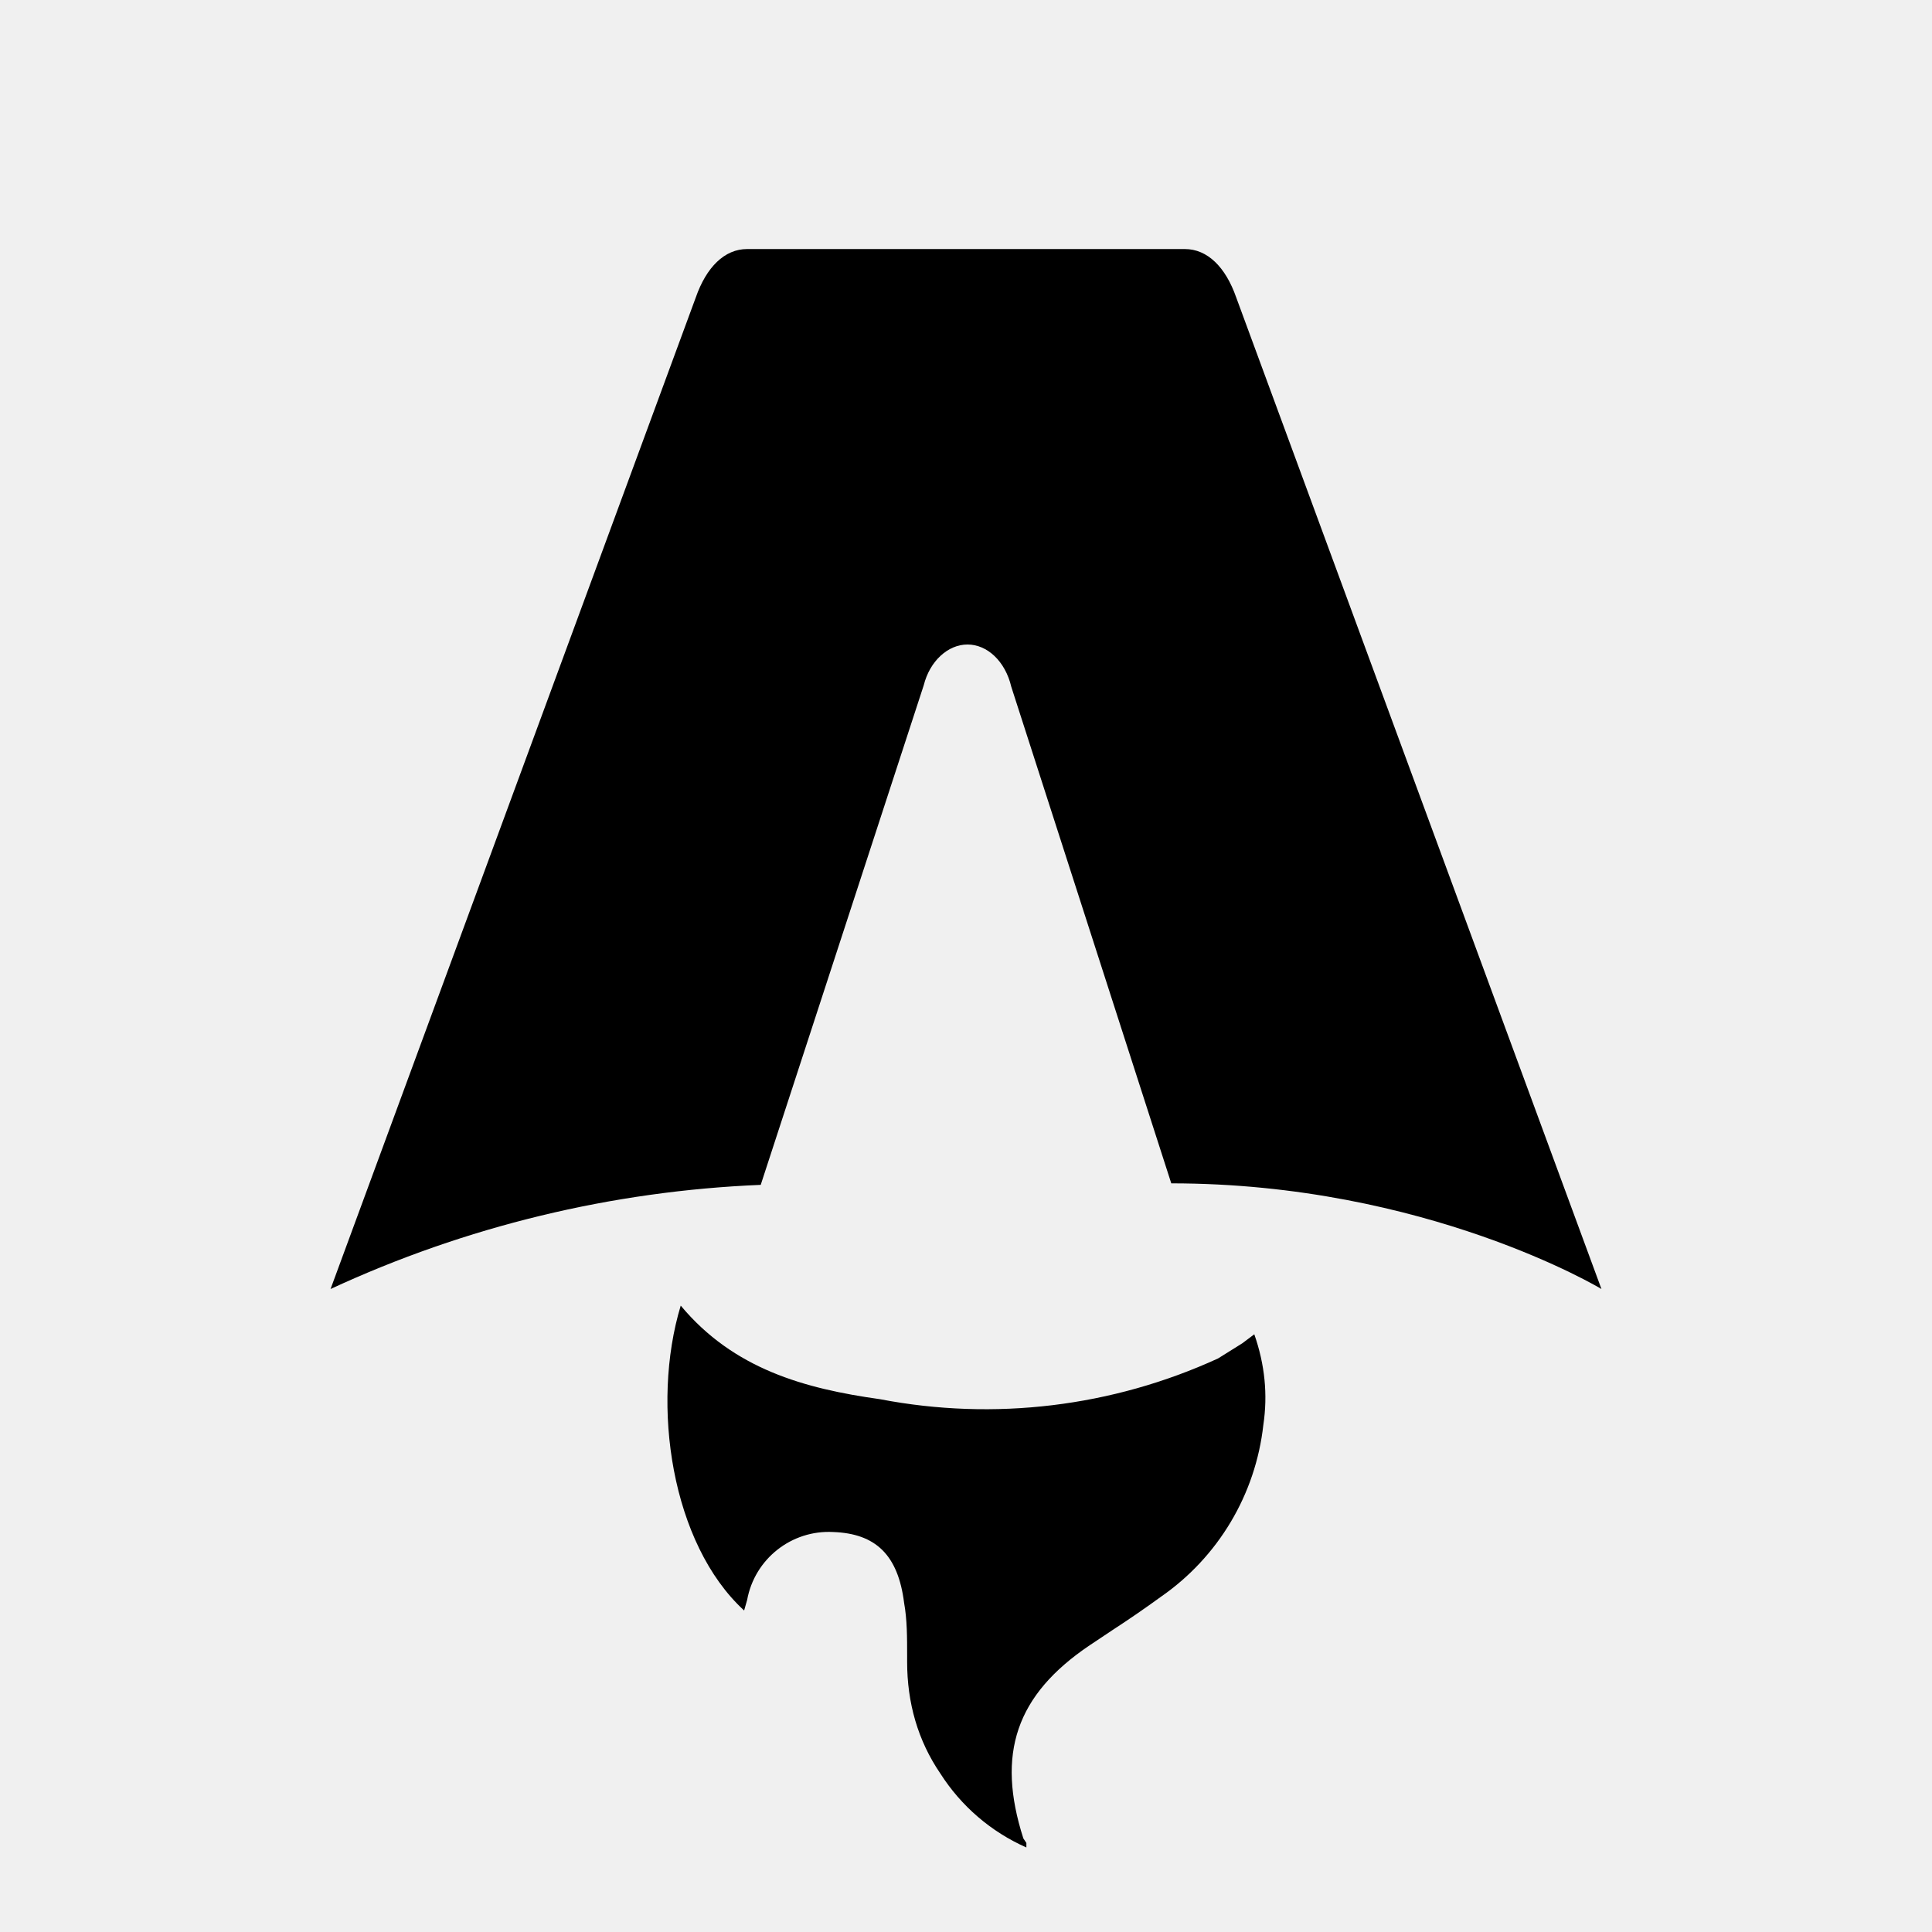
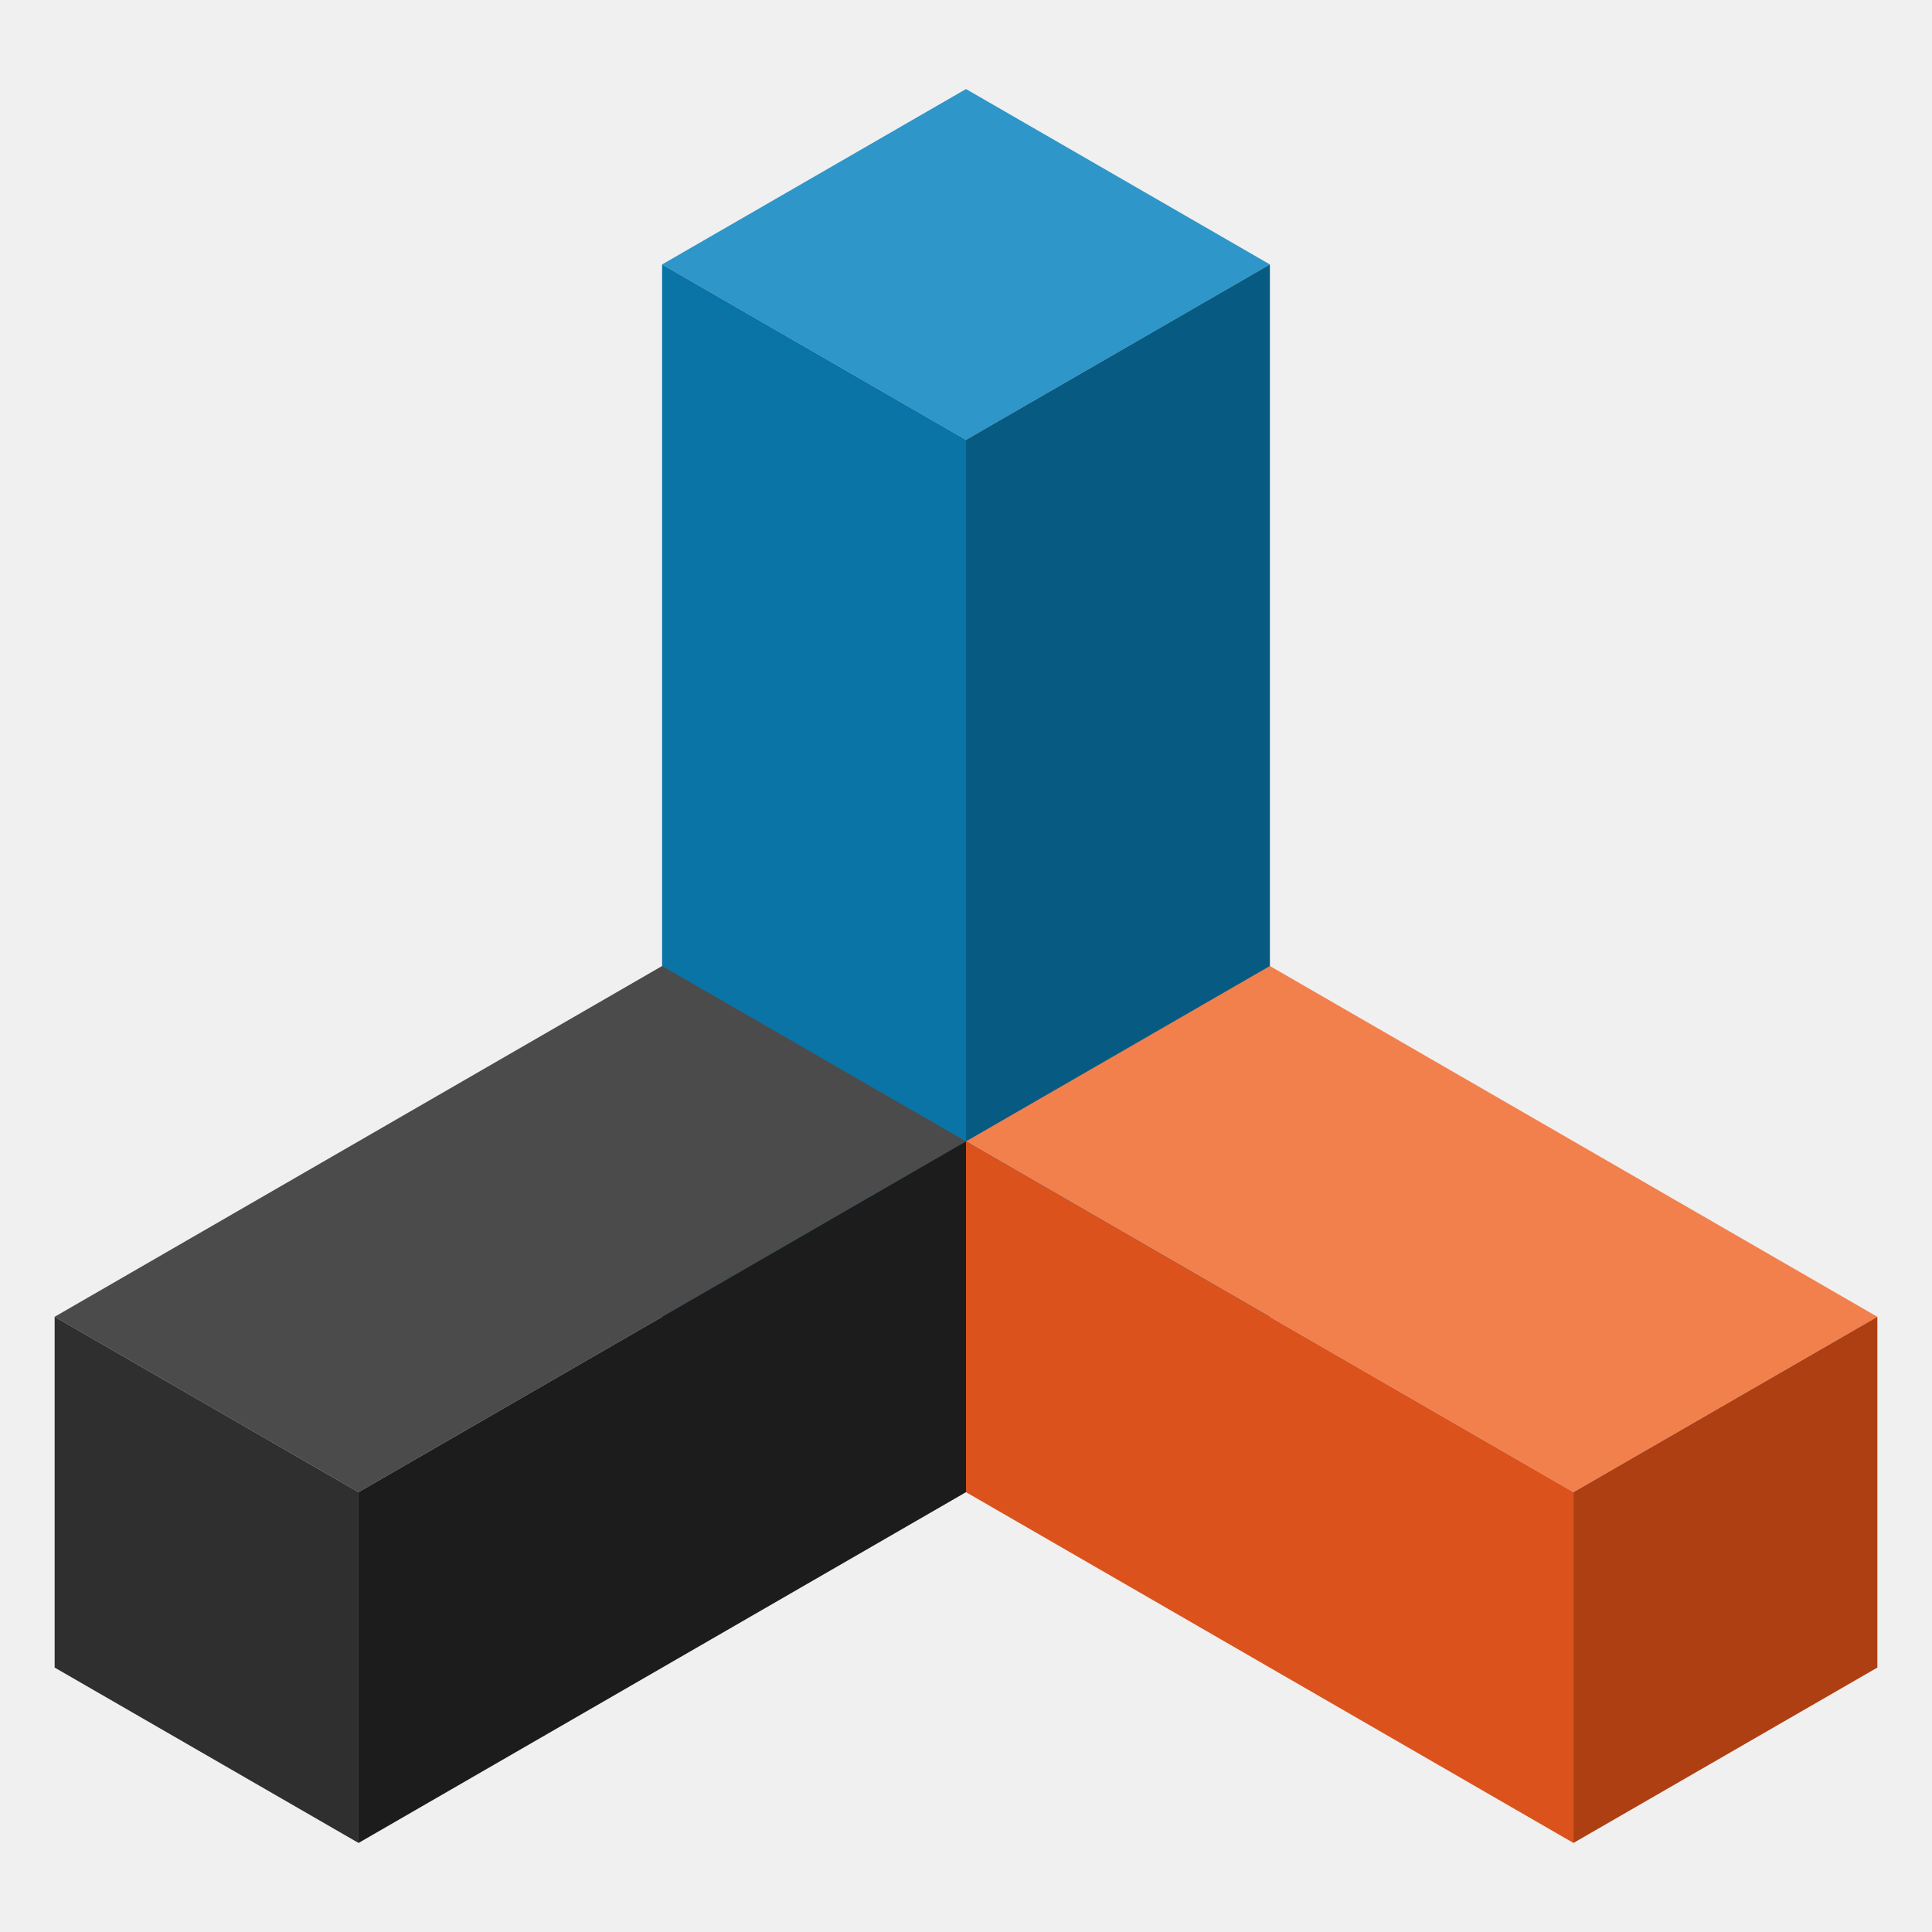
- <svg xmlns="http://www.w3.org/2000/svg" fill="none" viewBox="0 0 128 128">
-   <path d="M50.4 78.5a75.1 75.1 0 0 0-28.5 6.9l24.2-65.7c.7-2 1.9-3.2 3.4-3.2h29c1.5 0 2.7 1.2 3.4 3.2l24.2 65.7s-11.6-7-28.5-7L67 45.5c-.4-1.7-1.6-2.8-2.9-2.8-1.3 0-2.5 1.1-2.9 2.7L50.4 78.5Zm-1.1 28.2Zm-4.2-20.2c-2 6.6-.6 15.8 4.2 20.2a17.5 17.5 0 0 1 .2-.7 5.5 5.5 0 0 1 5.7-4.5c2.8.1 4.3 1.5 4.7 4.7.2 1.1.2 2.3.2 3.5v.4c0 2.7.7 5.2 2.2 7.4a13 13 0 0 0 5.7 4.9v-.3l-.2-.3c-1.8-5.6-.5-9.5 4.4-12.8l1.5-1a73 73 0 0 0 3.2-2.2 16 16 0 0 0 6.8-11.4c.3-2 .1-4-.6-6l-.8.6-1.6 1a37 37 0 0 1-22.4 2.7c-5-.7-9.7-2-13.2-6.2Z" />
-   <style>
-         path { fill: #000; }
-         @media (prefers-color-scheme: dark) {
-             path { fill: #FFF; }
-         }
-     </style>
+ <svg xmlns="http://www.w3.org/2000/svg" viewBox="-6.4 -8.4 572.8 572.8">
+   <polygon fill="#2E96C8" points="280.0,18.0 370.1,70.0 280.0,122.0 189.9,70.0" />
+   <polygon fill="#0A74A6" points="189.9,382.0 280.0,434.0 280.0,122.0 189.9,70.0" />
+   <polygon fill="#075B83" points="370.1,382.0 280.0,434.0 280.0,122.0 370.1,70.0" />
+   <polygon fill="#F2804D" points="370.1,278.0 550.2,382.0 460.1,434.0 280.0,330.0" />
+   <polygon fill="#DB521C" points="280.0,434.0 460.1,538.0 460.1,434.0 280.0,330.0" />
+   <polygon fill="#AE3F13" points="550.2,486.0 460.1,538.0 460.1,434.0 550.2,382.0" />
+   <polygon fill="#4B4B4B" points="189.9,278.0 280.0,330.0 99.9,434.0 9.8,382.0" />
+   <polygon fill="#2F2F2F" points="9.8,486.0 99.9,538.0 99.9,434.0 9.8,382.0" />
+   <polygon fill="#1C1C1C" points="280.0,434.0 99.9,538.0 99.9,434.0 280.0,330.0" />
</svg>
